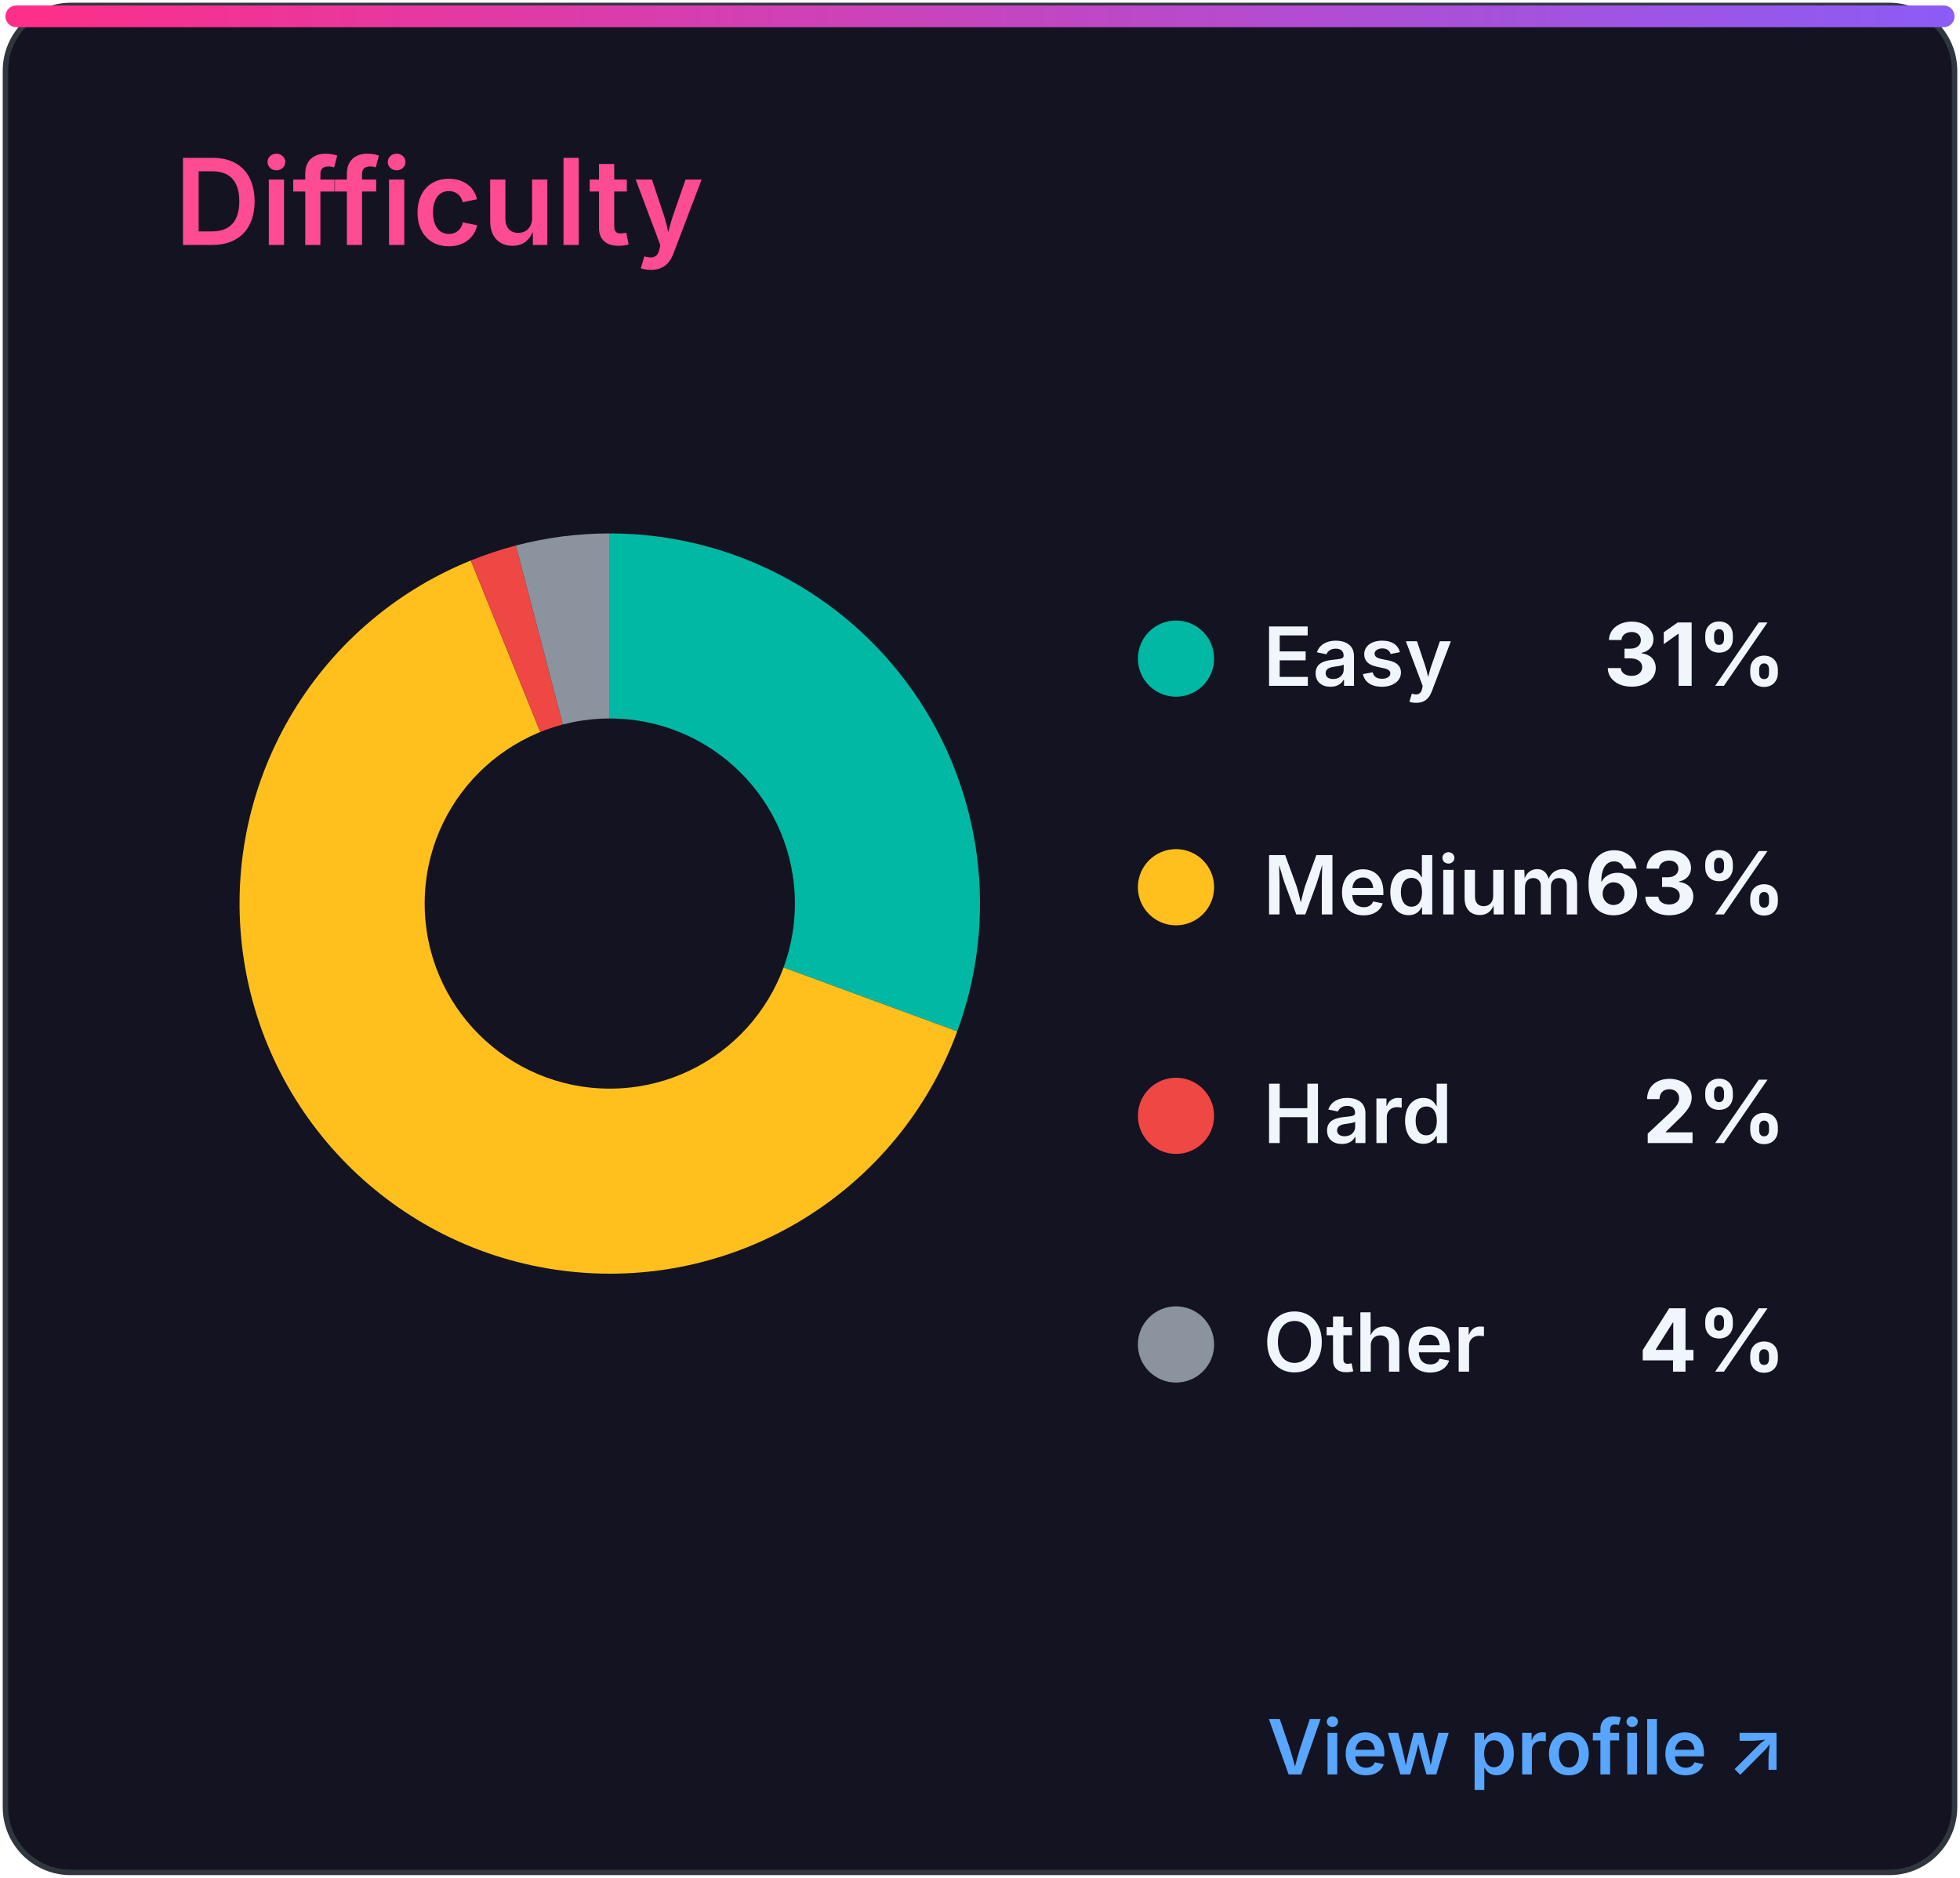
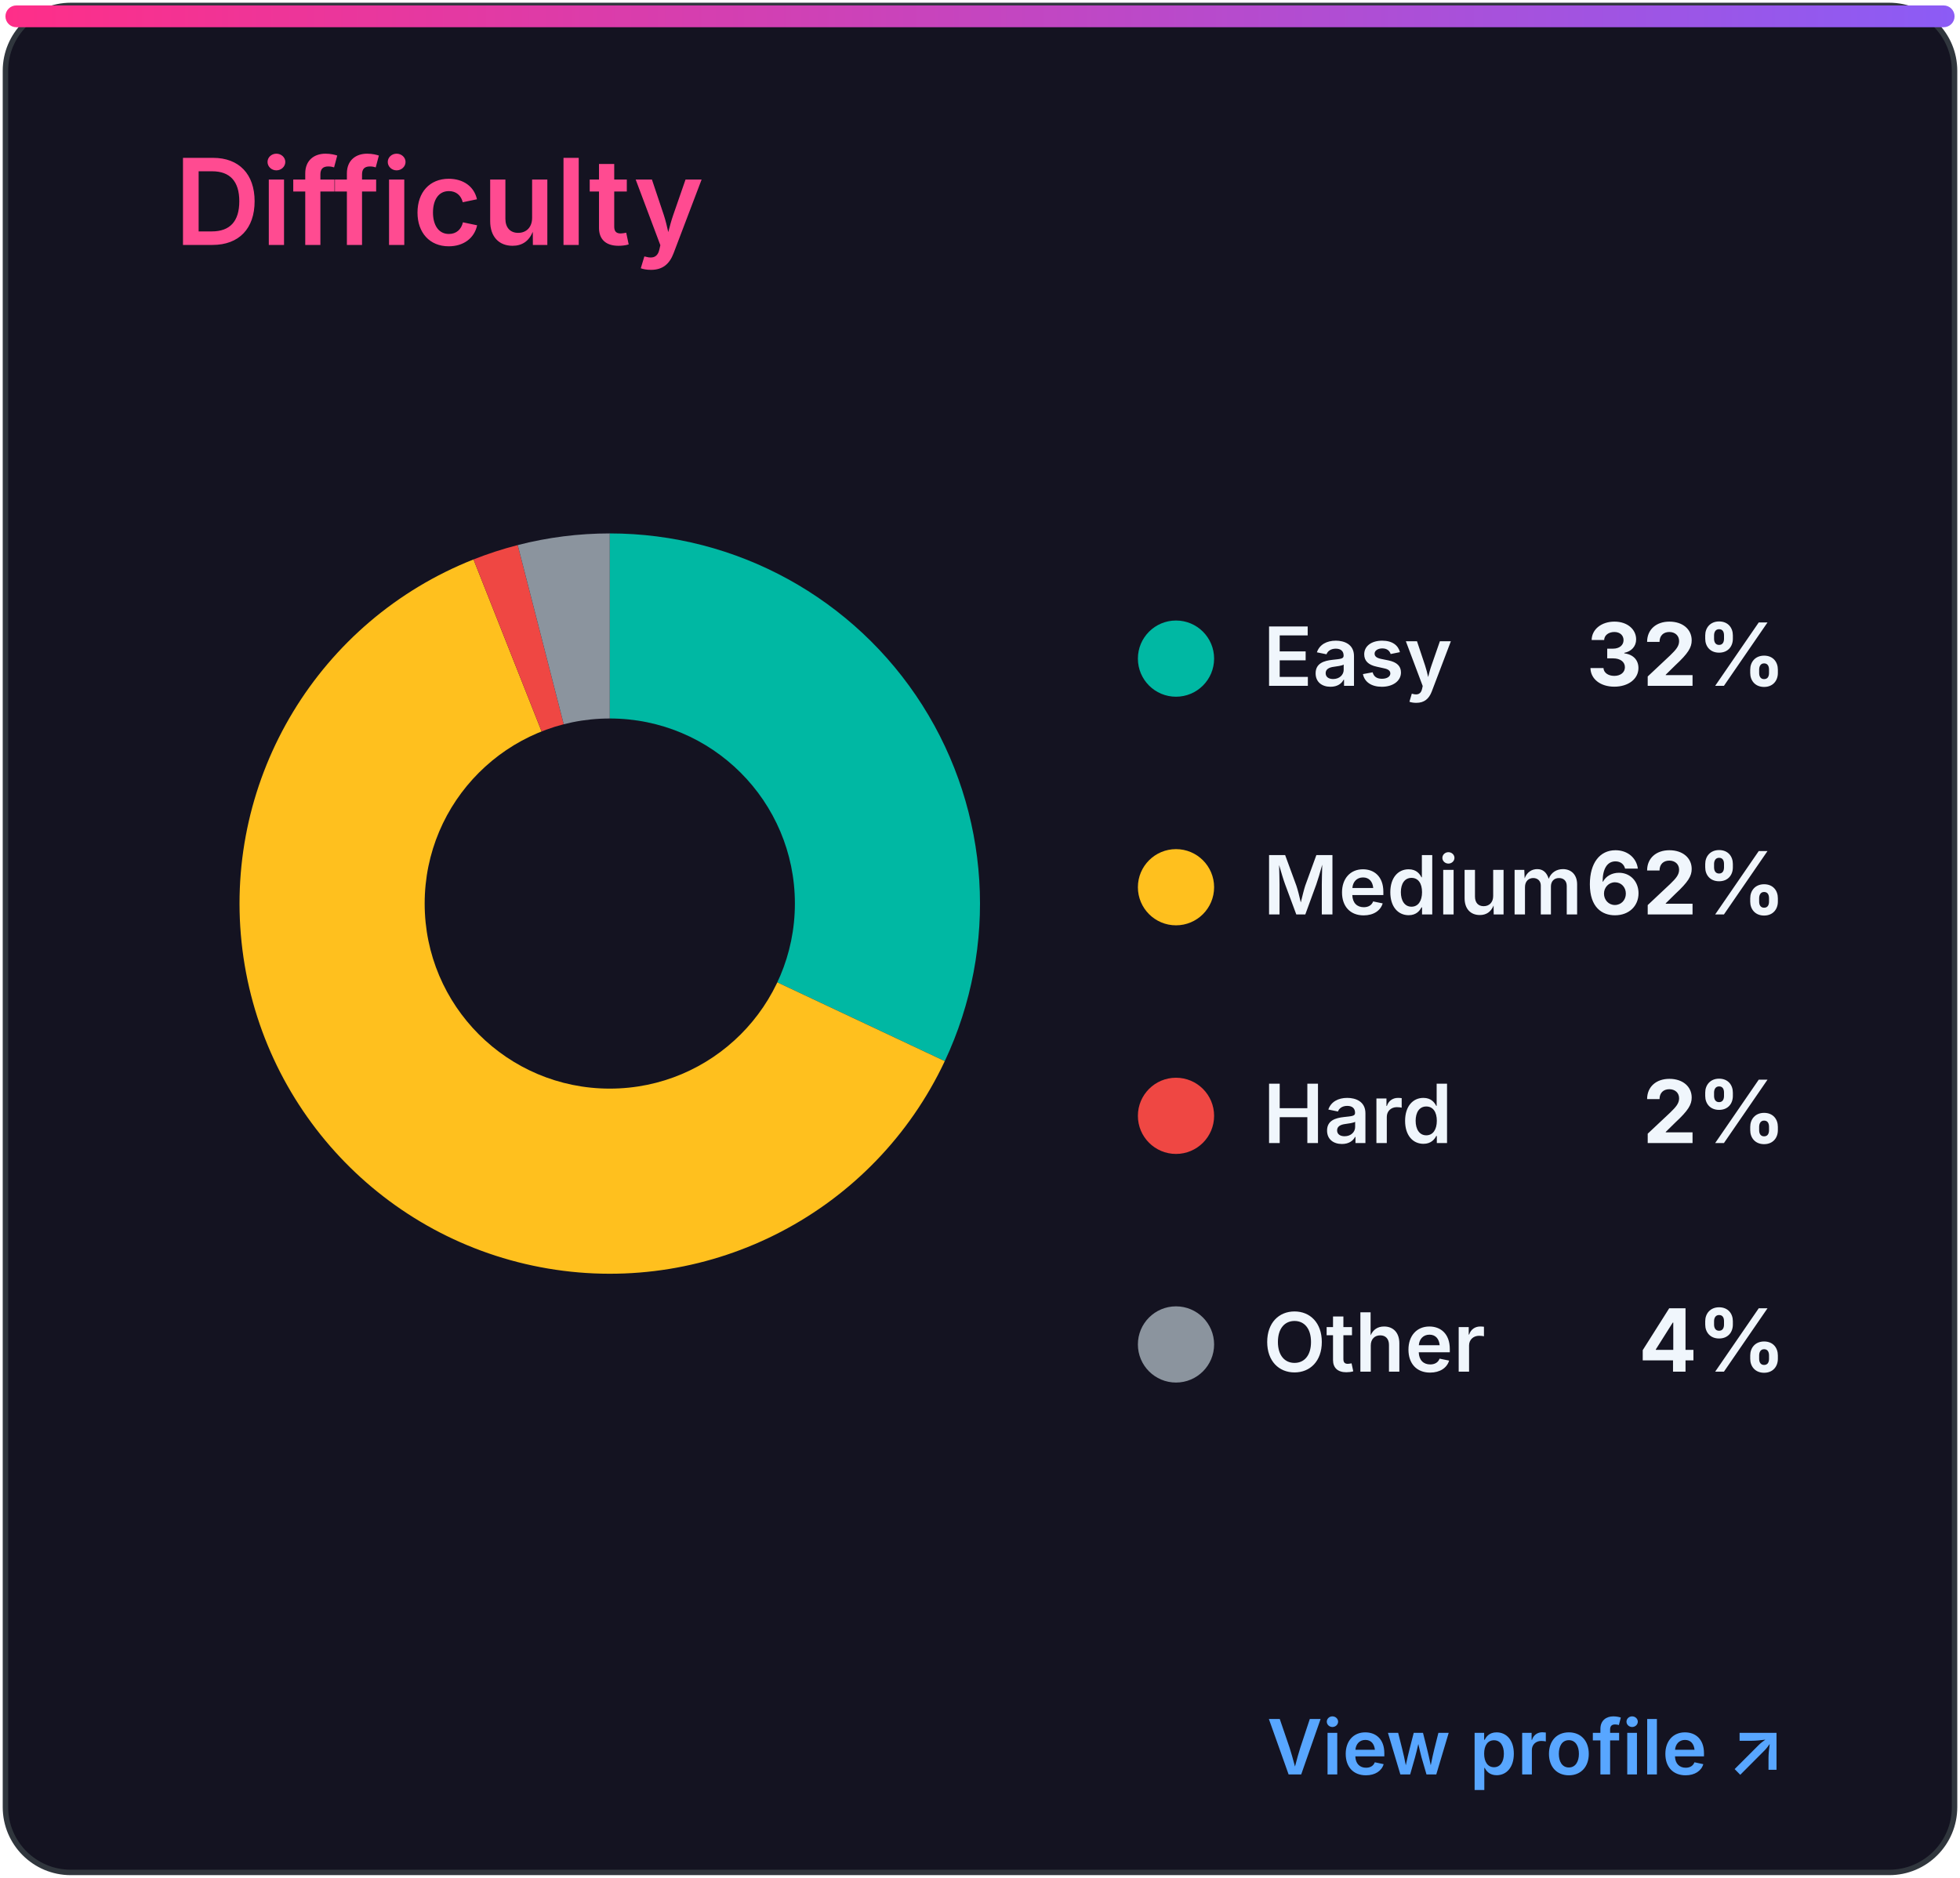
<svg xmlns="http://www.w3.org/2000/svg" width="360" height="345" viewBox="0 0 360 345" role="img" aria-labelledby="title desc">
  <defs>
    <linearGradient id="accent" x1="0" x2="1">
      <stop stop-color="#ff2e88" />
      <stop offset="1" stop-color="#8b5cf6" />
    </linearGradient>
    <clipPath id="bar">
      <rect x="32" y="82" width="296" height="8" rx="4" />
    </clipPath>
    <style>
.heading{font:600 22px -apple-system,BlinkMacSystemFont,'Segoe UI',sans-serif;fill:#ff4b91}
.eyebrow{font:600 10px -apple-system,BlinkMacSystemFont,'Segoe UI',sans-serif;letter-spacing:1.2px;fill:#8b949e}
.total{font:700 52px -apple-system,BlinkMacSystemFont,'Segoe UI',sans-serif;fill:#f0f6fc}
.metric{font:600 15px -apple-system,BlinkMacSystemFont,'Segoe UI',sans-serif;fill:#f0f6fc}
.count{font:700 16px -apple-system,BlinkMacSystemFont,'Segoe UI',sans-serif;fill:#f0f6fc}
.muted{font:500 13px -apple-system,BlinkMacSystemFont,'Segoe UI',sans-serif;fill:#8b949e}
.language{font:700 31px -apple-system,BlinkMacSystemFont,'Segoe UI',sans-serif;fill:#f0f6fc}
.link{font:600 14px -apple-system,BlinkMacSystemFont,'Segoe UI',sans-serif;fill:#58a6ff}
</style>
  </defs>
  <rect x="1" y="1" width="358" height="343" rx="12" fill="#141321" stroke="#30363d" />
  <rect x="1" y="1" width="358" height="4" rx="2" fill="url(#accent)" />
  <text x="32" y="45" class="heading">Difficulty</text>
-   <path d="M 112 166 L 112.00 98.00 A 68 68 0 0 1 175.82 189.48 Z" fill="#00b8a3" />
-   <path d="M 112 166 L 175.82 189.48 A 68 68 0 1 1 86.48 102.97 Z" fill="#ffc01e" />
-   <path d="M 112 166 L 86.48 102.97 A 68 68 0 0 1 94.75 100.22 Z" fill="#ef4743" />
-   <path d="M 112 166 L 94.75 100.22 A 68 68 0 0 1 112.00 98.00 Z" fill="#8b949e" />
+   <path d="M 112 166 L 112.00 98.00 A 68 68 0 0 1 173.53 194.95 Z" fill="#00b8a3" />
+   <path d="M 112 166 L 173.53 194.95 A 68 68 0 1 1 86.97 102.78 Z" fill="#ffc01e" />
+   <path d="M 112 166 L 86.97 102.78 A 68 68 0 0 1 95.09 100.14 Z" fill="#ef4743" />
+   <path d="M 112 166 L 95.09 100.14 A 68 68 0 0 1 112.00 98.00 Z" fill="#8b949e" />
  <circle cx="112" cy="166" r="34" fill="#141321" />
  <circle cx="216" cy="121" r="7" fill="#00b8a3" />
  <text x="232" y="126" class="metric">Easy</text>
-   <text x="328" y="126" class="count" text-anchor="end">31%</text>
+   <text x="328" y="126" class="count" text-anchor="end">32%</text>
  <circle cx="216" cy="163" r="7" fill="#ffc01e" />
  <text x="232" y="168" class="metric">Medium</text>
-   <text x="328" y="168" class="count" text-anchor="end">63%</text>
+   <text x="328" y="168" class="count" text-anchor="end">62%</text>
  <circle cx="216" cy="205" r="7" fill="#ef4743" />
  <text x="232" y="210" class="metric">Hard</text>
  <text x="328" y="210" class="count" text-anchor="end">2%</text>
  <circle cx="216" cy="247" r="7" fill="#8b949e" />
  <text x="232" y="252" class="metric">Other</text>
  <text x="328" y="252" class="count" text-anchor="end">4%</text>
  <text x="328" y="326" class="link" text-anchor="end">View profile ↗</text>
</svg>
